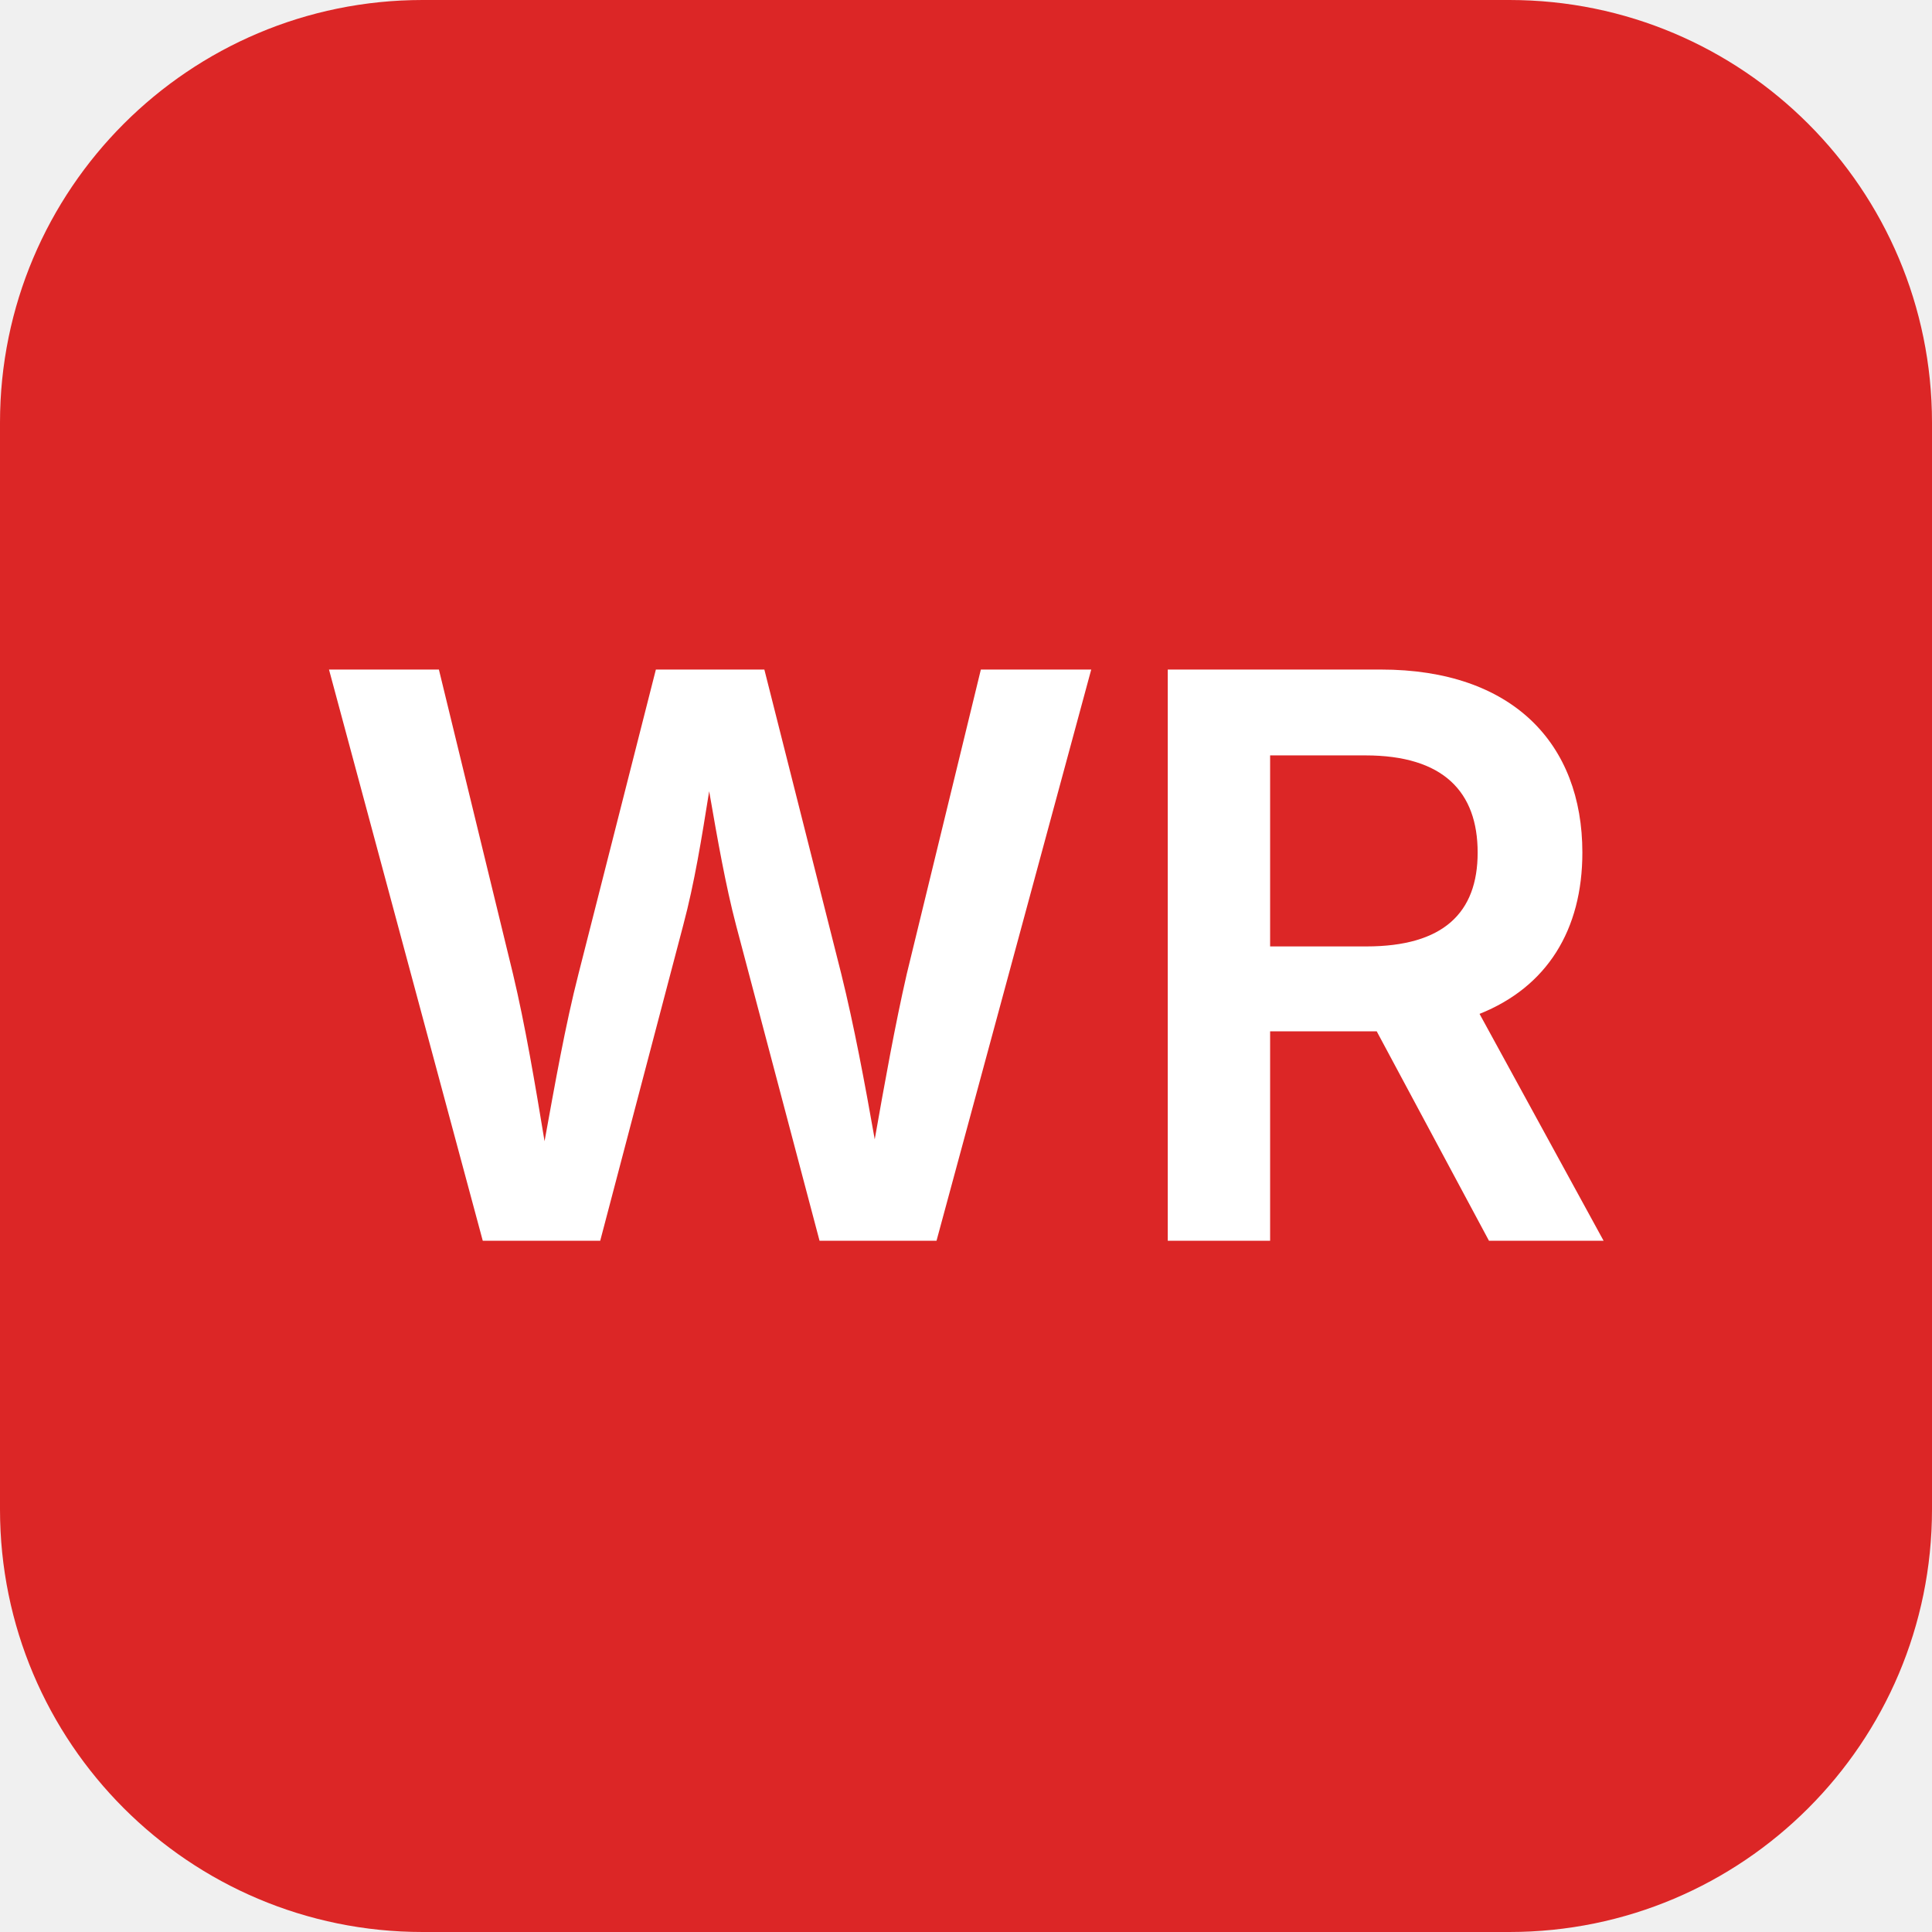
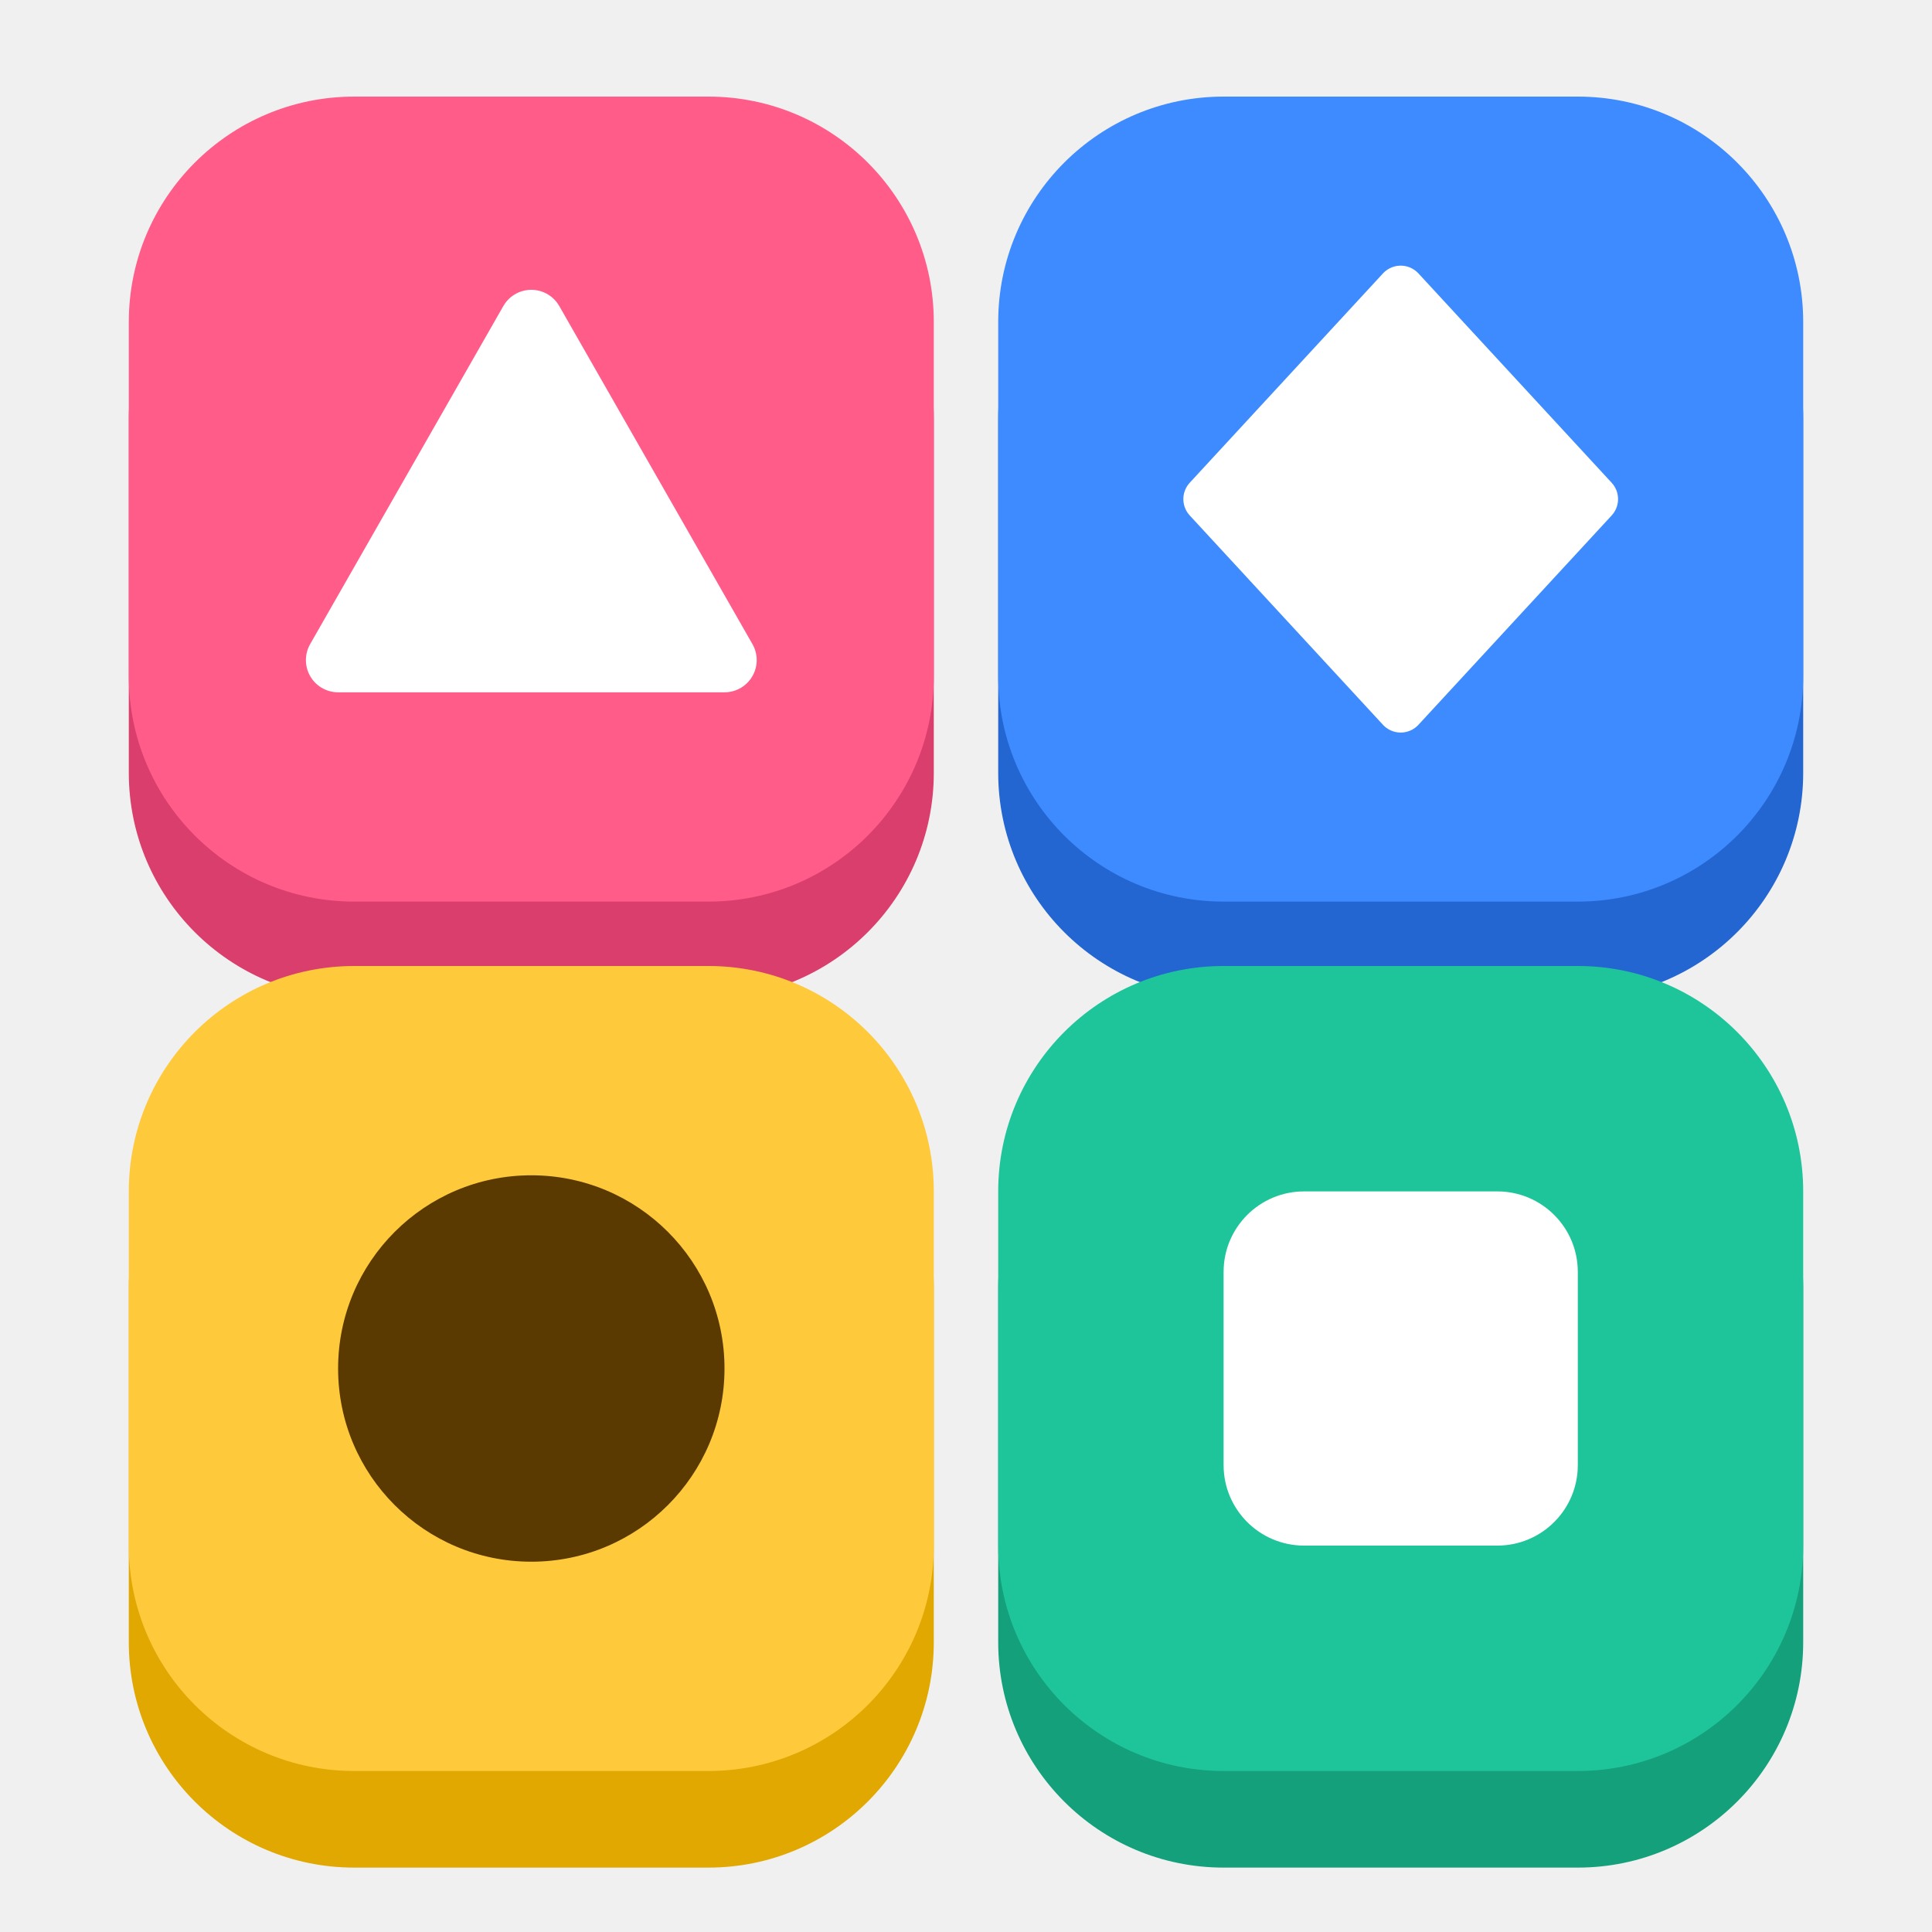
- <svg xmlns="http://www.w3.org/2000/svg" viewBox="0 0 64 64">
-   <rect width="64" height="64" rx="14" fill="#dc2626" />
-   <text x="32" y="32" dy="0.35em" text-anchor="middle" font-family="ui-sans-serif, system-ui, -apple-system, sans-serif" font-size="26" font-weight="600" fill="#ffffff">WR</text>
+ <svg xmlns="http://www.w3.org/2000/svg" viewBox="0 0 120 120">
+   <rect x="8" y="12" width="50" height="50" rx="14" fill="#D93E6C" />
+   <rect x="8" y="6" width="50" height="50" rx="14" fill="#FF5C8A" />
+   <rect x="62" y="12" width="50" height="50" rx="14" fill="#2366D1" />
+   <rect x="62" y="6" width="50" height="50" rx="14" fill="#3D8BFF" />
+   <rect x="8" y="66" width="50" height="50" rx="14" fill="#E0A800" />
+   <rect x="8" y="60" width="50" height="50" rx="14" fill="#FFC93C" />
+   <rect x="62" y="66" width="50" height="50" rx="14" fill="#13A07B" />
+   <rect x="62" y="60" width="50" height="50" rx="14" fill="#1FC59A" />
+   <path d="M33 20 L45 41 L21 41 Z" fill="#fff" stroke="#fff" stroke-width="4" stroke-linejoin="round" />
+   <path d="M87 18 L99 31 L87 44 L75 31 Z" fill="#fff" stroke="#fff" stroke-width="3" stroke-linejoin="round" />
+   <circle cx="33" cy="85" r="12" fill="#5A3A00" />
+   <rect x="76" y="74" width="22" height="22" rx="5" fill="#fff" />
</svg>
